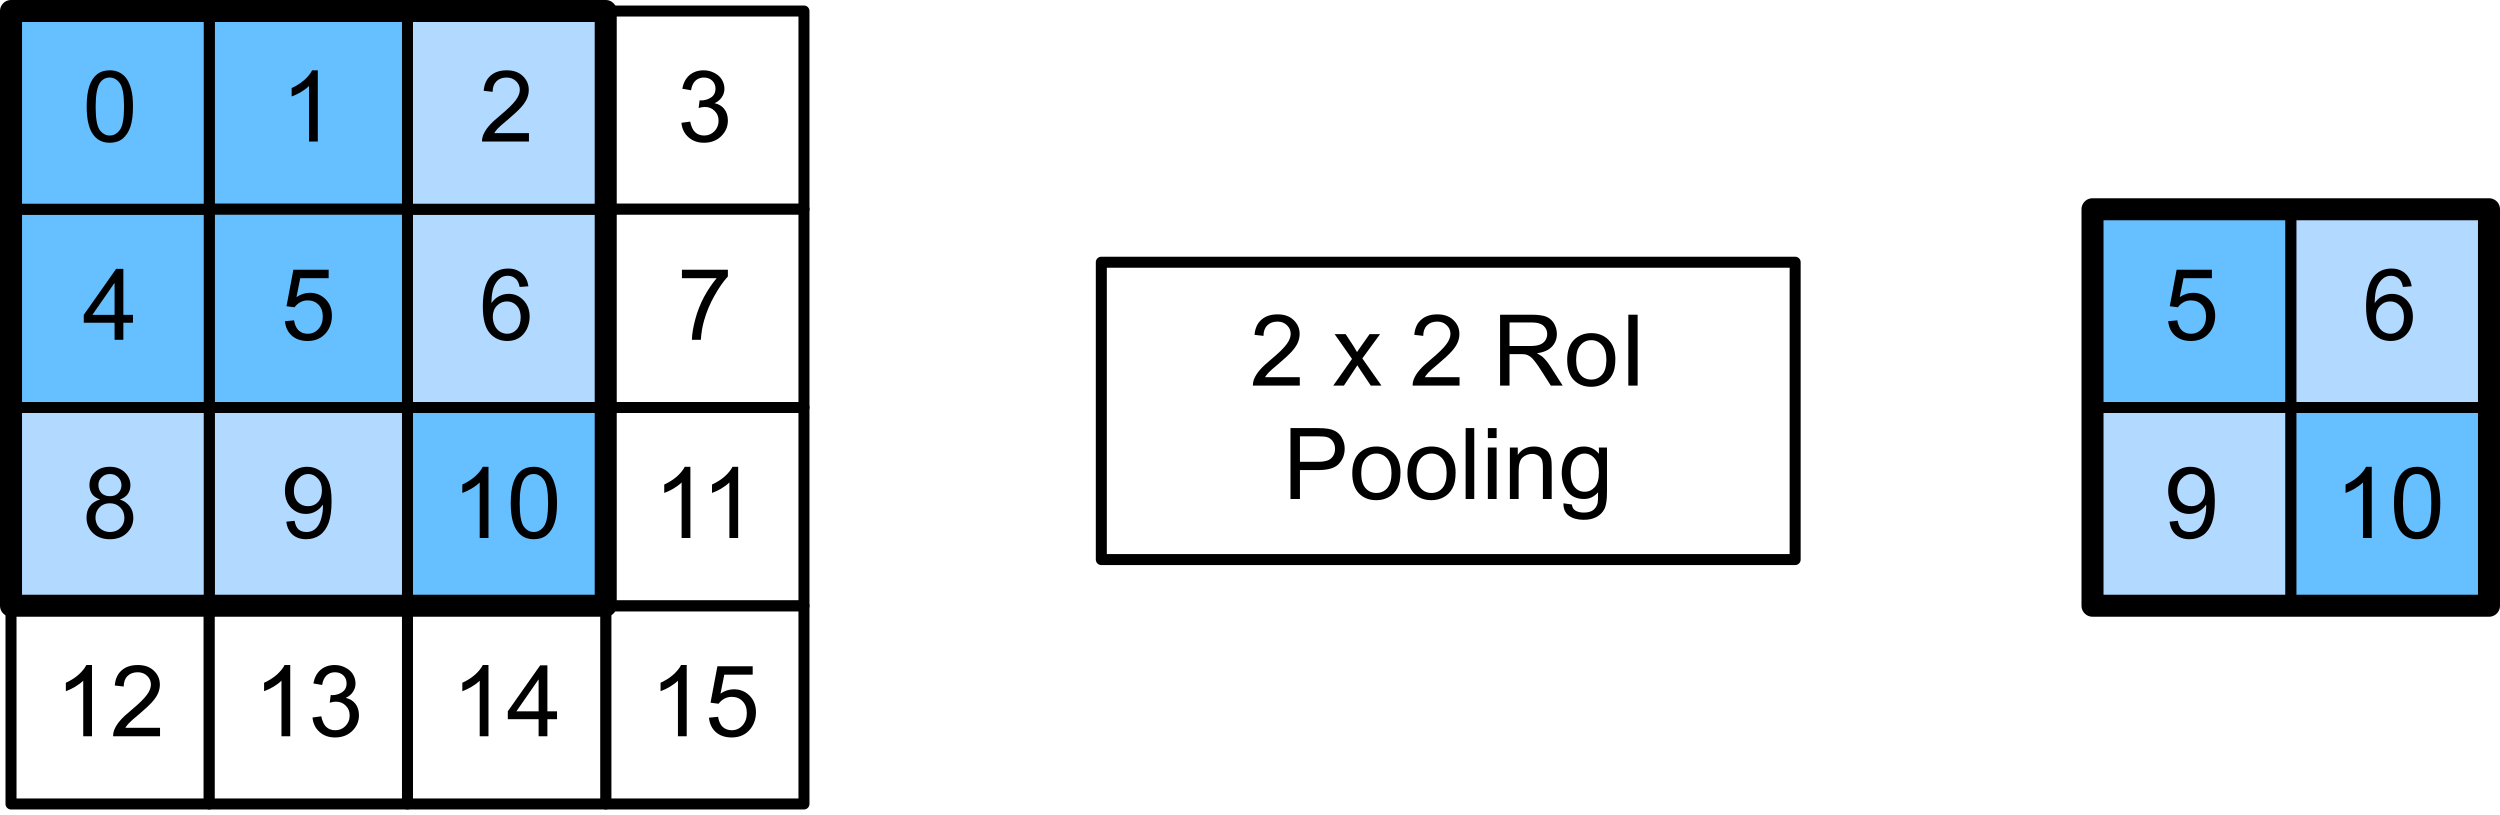
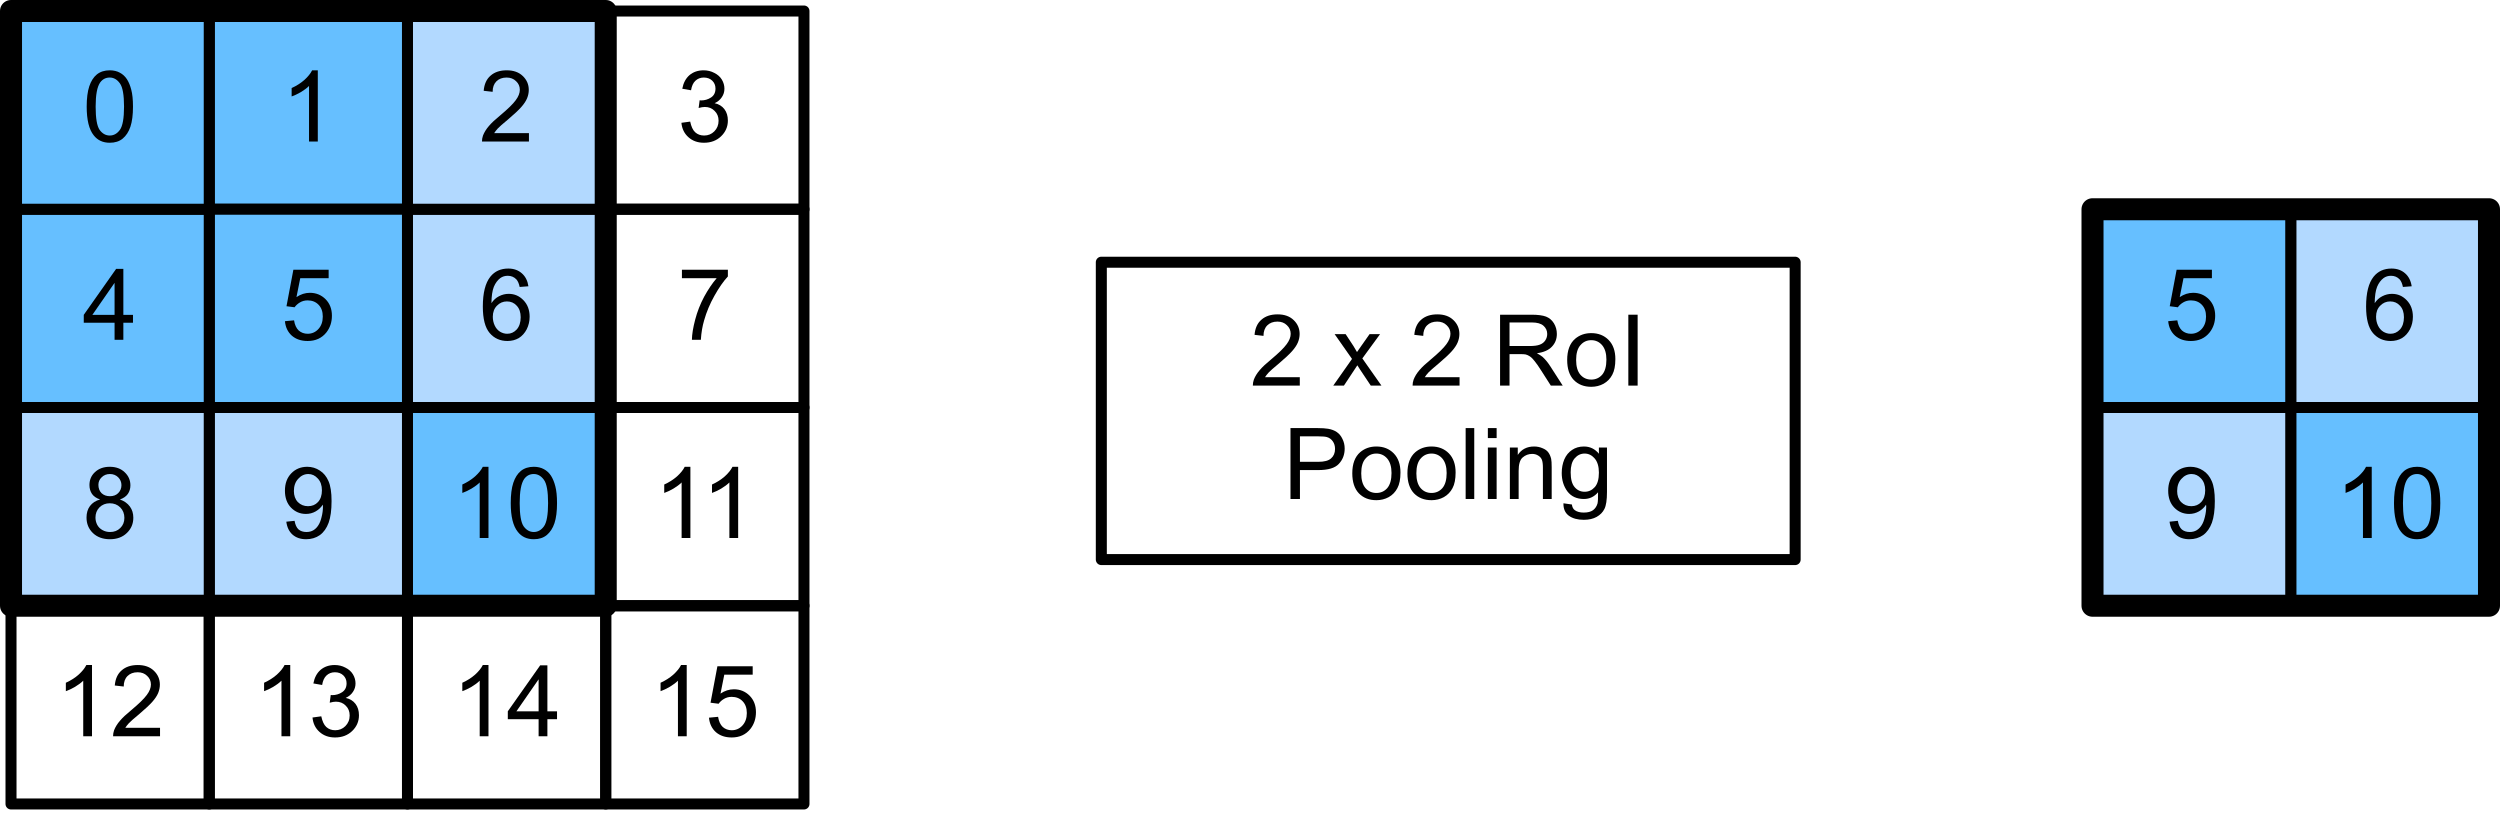
<svg xmlns="http://www.w3.org/2000/svg" xmlns:xlink="http://www.w3.org/1999/xlink" width="227pt" height="74pt" viewBox="0 0 227 74" version="1.1">
  <defs>
    <g>
      <symbol overflow="visible" id="glyph0-0">
        <path style="stroke:none;" d="M 1.125 0 L 1.125 -5.625 L 5.625 -5.625 L 5.625 0 Z M 1.266 -0.141 L 5.484 -0.141 L 5.484 -5.484 L 1.266 -5.484 Z M 1.266 -0.141 " />
      </symbol>
      <symbol overflow="visible" id="glyph0-1">
        <path style="stroke:none;" d="M 3.359 0 L 2.562 0 L 2.562 -5.047 C 2.375 -4.859 2.125 -4.672 1.812 -4.484 C 1.5 -4.305 1.223 -4.176 0.984 -4.094 L 0.984 -4.859 C 1.422 -5.055 1.805 -5.301 2.141 -5.594 C 2.473 -5.895 2.707 -6.188 2.844 -6.469 L 3.359 -6.469 Z M 3.359 0 " />
      </symbol>
      <symbol overflow="visible" id="glyph0-2">
        <path style="stroke:none;" d="M 4.531 -0.766 L 4.531 0 L 0.266 0 C 0.266 -0.188 0.297 -0.367 0.359 -0.547 C 0.473 -0.836 0.648 -1.125 0.891 -1.406 C 1.129 -1.688 1.473 -2.008 1.922 -2.375 C 2.617 -2.957 3.086 -3.414 3.328 -3.75 C 3.578 -4.082 3.703 -4.398 3.703 -4.703 C 3.703 -5.016 3.586 -5.273 3.359 -5.484 C 3.141 -5.703 2.852 -5.812 2.5 -5.812 C 2.113 -5.812 1.805 -5.695 1.578 -5.469 C 1.348 -5.238 1.234 -4.922 1.234 -4.516 L 0.422 -4.609 C 0.473 -5.211 0.68 -5.672 1.047 -5.984 C 1.41 -6.305 1.898 -6.469 2.516 -6.469 C 3.129 -6.469 3.613 -6.297 3.969 -5.953 C 4.332 -5.609 4.516 -5.188 4.516 -4.688 C 4.516 -4.426 4.461 -4.172 4.359 -3.922 C 4.254 -3.672 4.078 -3.406 3.828 -3.125 C 3.586 -2.852 3.188 -2.477 2.625 -2 C 2.145 -1.602 1.836 -1.332 1.703 -1.188 C 1.566 -1.039 1.457 -0.898 1.375 -0.766 Z M 4.531 -0.766 " />
      </symbol>
      <symbol overflow="visible" id="glyph0-3">
        <path style="stroke:none;" d="M 0.375 -1.688 L 1.203 -1.766 C 1.266 -1.359 1.406 -1.051 1.625 -0.844 C 1.852 -0.645 2.125 -0.547 2.438 -0.547 C 2.82 -0.547 3.145 -0.688 3.406 -0.969 C 3.676 -1.258 3.812 -1.641 3.812 -2.109 C 3.812 -2.566 3.68 -2.926 3.422 -3.188 C 3.172 -3.445 2.844 -3.578 2.438 -3.578 C 2.176 -3.578 1.941 -3.516 1.734 -3.391 C 1.535 -3.273 1.375 -3.129 1.25 -2.953 L 0.516 -3.047 L 1.141 -6.359 L 4.344 -6.359 L 4.344 -5.594 L 1.766 -5.594 L 1.422 -3.875 C 1.805 -4.133 2.211 -4.266 2.641 -4.266 C 3.203 -4.266 3.676 -4.07 4.062 -3.688 C 4.445 -3.301 4.641 -2.801 4.641 -2.188 C 4.641 -1.602 4.473 -1.098 4.141 -0.672 C 3.723 -0.148 3.156 0.109 2.438 0.109 C 1.852 0.109 1.375 -0.051 1 -0.375 C 0.633 -0.707 0.426 -1.145 0.375 -1.688 Z M 0.375 -1.688 " />
      </symbol>
      <symbol overflow="visible" id="glyph0-4">
        <path style="stroke:none;" d="M 0.375 -1.703 L 1.172 -1.812 C 1.266 -1.363 1.414 -1.039 1.625 -0.844 C 1.844 -0.645 2.113 -0.547 2.438 -0.547 C 2.801 -0.547 3.109 -0.672 3.359 -0.922 C 3.617 -1.18 3.75 -1.504 3.75 -1.891 C 3.75 -2.254 3.629 -2.551 3.391 -2.781 C 3.16 -3.02 2.863 -3.141 2.5 -3.141 C 2.344 -3.141 2.156 -3.109 1.938 -3.047 L 2.031 -3.75 C 2.082 -3.738 2.125 -3.734 2.156 -3.734 C 2.488 -3.734 2.789 -3.82 3.062 -4 C 3.332 -4.176 3.469 -4.445 3.469 -4.812 C 3.469 -5.102 3.367 -5.344 3.172 -5.531 C 2.973 -5.719 2.719 -5.812 2.406 -5.812 C 2.102 -5.812 1.848 -5.711 1.641 -5.516 C 1.441 -5.328 1.312 -5.039 1.25 -4.656 L 0.453 -4.797 C 0.555 -5.328 0.773 -5.738 1.109 -6.031 C 1.453 -6.32 1.879 -6.469 2.391 -6.469 C 2.742 -6.469 3.066 -6.391 3.359 -6.234 C 3.66 -6.086 3.891 -5.883 4.047 -5.625 C 4.203 -5.363 4.281 -5.086 4.281 -4.797 C 4.281 -4.516 4.203 -4.258 4.047 -4.031 C 3.898 -3.801 3.68 -3.617 3.391 -3.484 C 3.773 -3.398 4.07 -3.219 4.281 -2.938 C 4.488 -2.664 4.594 -2.32 4.594 -1.906 C 4.594 -1.344 4.383 -0.863 3.969 -0.469 C 3.562 -0.082 3.047 0.109 2.422 0.109 C 1.859 0.109 1.391 -0.055 1.016 -0.391 C 0.641 -0.723 0.426 -1.16 0.375 -1.703 Z M 0.375 -1.703 " />
      </symbol>
      <symbol overflow="visible" id="glyph0-5">
        <path style="stroke:none;" d="M 2.906 0 L 2.906 -1.547 L 0.109 -1.547 L 0.109 -2.266 L 3.047 -6.438 L 3.703 -6.438 L 3.703 -2.266 L 4.578 -2.266 L 4.578 -1.547 L 3.703 -1.547 L 3.703 0 Z M 2.906 -2.266 L 2.906 -5.172 L 0.891 -2.266 Z M 2.906 -2.266 " />
      </symbol>
      <symbol overflow="visible" id="glyph0-6">
        <path style="stroke:none;" d="M 0.422 -5.594 L 0.422 -6.359 L 4.594 -6.359 L 4.594 -5.75 C 4.188 -5.312 3.781 -4.727 3.375 -4 C 2.969 -3.281 2.656 -2.535 2.438 -1.766 C 2.281 -1.234 2.18 -0.645 2.141 0 L 1.328 0 C 1.336 -0.508 1.438 -1.117 1.625 -1.828 C 1.812 -2.547 2.082 -3.238 2.438 -3.906 C 2.801 -4.57 3.18 -5.133 3.578 -5.594 Z M 0.422 -5.594 " />
      </symbol>
      <symbol overflow="visible" id="glyph0-7">
        <path style="stroke:none;" d="M 0.5 -1.484 L 1.25 -1.562 C 1.312 -1.207 1.43 -0.945 1.609 -0.781 C 1.797 -0.625 2.035 -0.547 2.328 -0.547 C 2.566 -0.547 2.773 -0.598 2.953 -0.703 C 3.141 -0.816 3.289 -0.969 3.406 -1.156 C 3.531 -1.344 3.629 -1.594 3.703 -1.906 C 3.785 -2.219 3.828 -2.539 3.828 -2.875 C 3.828 -2.906 3.82 -2.957 3.812 -3.031 C 3.656 -2.781 3.441 -2.578 3.172 -2.422 C 2.898 -2.266 2.602 -2.188 2.281 -2.188 C 1.75 -2.188 1.297 -2.379 0.922 -2.766 C 0.555 -3.148 0.375 -3.66 0.375 -4.297 C 0.375 -4.953 0.566 -5.477 0.953 -5.875 C 1.336 -6.27 1.82 -6.469 2.406 -6.469 C 2.82 -6.469 3.203 -6.352 3.547 -6.125 C 3.891 -5.906 4.148 -5.586 4.328 -5.172 C 4.516 -4.754 4.609 -4.148 4.609 -3.359 C 4.609 -2.535 4.52 -1.879 4.344 -1.391 C 4.164 -0.898 3.898 -0.523 3.547 -0.266 C 3.191 -0.016 2.773 0.109 2.297 0.109 C 1.797 0.109 1.383 -0.031 1.062 -0.312 C 0.75 -0.594 0.562 -0.984 0.5 -1.484 Z M 3.734 -4.328 C 3.734 -4.785 3.609 -5.145 3.359 -5.406 C 3.117 -5.676 2.832 -5.812 2.5 -5.812 C 2.145 -5.812 1.836 -5.664 1.578 -5.375 C 1.316 -5.094 1.188 -4.723 1.188 -4.266 C 1.188 -3.859 1.305 -3.523 1.547 -3.266 C 1.797 -3.016 2.102 -2.891 2.469 -2.891 C 2.844 -2.891 3.145 -3.016 3.375 -3.266 C 3.613 -3.523 3.734 -3.879 3.734 -4.328 Z M 3.734 -4.328 " />
      </symbol>
      <symbol overflow="visible" id="glyph0-8">
        <path style="stroke:none;" d="M 1.594 -3.5 C 1.258 -3.613 1.016 -3.781 0.859 -4 C 0.703 -4.227 0.625 -4.5 0.625 -4.812 C 0.625 -5.281 0.789 -5.672 1.125 -5.984 C 1.469 -6.305 1.914 -6.469 2.469 -6.469 C 3.031 -6.469 3.484 -6.301 3.828 -5.969 C 4.172 -5.645 4.344 -5.25 4.344 -4.781 C 4.344 -4.488 4.266 -4.227 4.109 -4 C 3.953 -3.781 3.711 -3.613 3.391 -3.5 C 3.785 -3.363 4.086 -3.148 4.297 -2.859 C 4.504 -2.578 4.609 -2.238 4.609 -1.844 C 4.609 -1.289 4.41 -0.828 4.016 -0.453 C 3.629 -0.078 3.117 0.109 2.484 0.109 C 1.848 0.109 1.332 -0.078 0.938 -0.453 C 0.551 -0.828 0.359 -1.297 0.359 -1.859 C 0.359 -2.273 0.461 -2.625 0.672 -2.906 C 0.891 -3.195 1.195 -3.395 1.594 -3.5 Z M 1.438 -4.828 C 1.438 -4.523 1.531 -4.273 1.719 -4.078 C 1.914 -3.891 2.172 -3.797 2.484 -3.797 C 2.797 -3.797 3.047 -3.891 3.234 -4.078 C 3.43 -4.273 3.531 -4.516 3.531 -4.797 C 3.531 -5.078 3.43 -5.316 3.234 -5.516 C 3.035 -5.711 2.785 -5.812 2.484 -5.812 C 2.18 -5.812 1.93 -5.711 1.734 -5.516 C 1.535 -5.328 1.438 -5.098 1.438 -4.828 Z M 1.172 -1.859 C 1.172 -1.629 1.223 -1.41 1.328 -1.203 C 1.441 -0.992 1.602 -0.832 1.812 -0.719 C 2.02 -0.602 2.25 -0.547 2.5 -0.547 C 2.875 -0.547 3.18 -0.664 3.422 -0.906 C 3.672 -1.145 3.797 -1.453 3.797 -1.828 C 3.797 -2.211 3.672 -2.531 3.422 -2.781 C 3.172 -3.031 2.852 -3.156 2.469 -3.156 C 2.094 -3.156 1.781 -3.031 1.531 -2.781 C 1.289 -2.531 1.172 -2.223 1.172 -1.859 Z M 1.172 -1.859 " />
      </symbol>
      <symbol overflow="visible" id="glyph0-9">
        <path style="stroke:none;" d="M 4.484 -4.859 L 3.688 -4.797 C 3.625 -5.109 3.523 -5.336 3.391 -5.484 C 3.18 -5.703 2.922 -5.812 2.609 -5.812 C 2.348 -5.812 2.125 -5.742 1.938 -5.609 C 1.688 -5.422 1.488 -5.156 1.344 -4.812 C 1.207 -4.469 1.133 -3.973 1.125 -3.328 C 1.312 -3.609 1.539 -3.816 1.812 -3.953 C 2.094 -4.098 2.383 -4.172 2.688 -4.172 C 3.219 -4.172 3.664 -3.977 4.031 -3.594 C 4.406 -3.207 4.594 -2.707 4.594 -2.094 C 4.594 -1.688 4.504 -1.305 4.328 -0.953 C 4.148 -0.609 3.91 -0.344 3.609 -0.156 C 3.305 0.02 2.961 0.109 2.578 0.109 C 1.922 0.109 1.383 -0.129 0.969 -0.609 C 0.551 -1.098 0.344 -1.898 0.344 -3.016 C 0.344 -4.254 0.57 -5.16 1.031 -5.734 C 1.426 -6.223 1.969 -6.469 2.656 -6.469 C 3.156 -6.469 3.566 -6.32 3.891 -6.031 C 4.211 -5.75 4.41 -5.359 4.484 -4.859 Z M 1.25 -2.094 C 1.25 -1.812 1.305 -1.547 1.422 -1.297 C 1.535 -1.055 1.695 -0.867 1.906 -0.734 C 2.113 -0.609 2.332 -0.547 2.562 -0.547 C 2.895 -0.547 3.18 -0.676 3.422 -0.938 C 3.66 -1.207 3.781 -1.578 3.781 -2.047 C 3.781 -2.492 3.66 -2.844 3.422 -3.094 C 3.191 -3.352 2.895 -3.484 2.531 -3.484 C 2.176 -3.484 1.875 -3.352 1.625 -3.094 C 1.375 -2.844 1.25 -2.508 1.25 -2.094 Z M 1.25 -2.094 " />
      </symbol>
      <symbol overflow="visible" id="glyph0-10">
        <path style="stroke:none;" d="M 0.375 -3.172 C 0.375 -3.93 0.453 -4.547 0.609 -5.016 C 0.766 -5.484 0.992 -5.844 1.297 -6.094 C 1.609 -6.344 2 -6.469 2.469 -6.469 C 2.82 -6.469 3.129 -6.395 3.391 -6.25 C 3.648 -6.113 3.863 -5.914 4.031 -5.656 C 4.195 -5.395 4.328 -5.078 4.422 -4.703 C 4.523 -4.328 4.578 -3.816 4.578 -3.172 C 4.578 -2.422 4.5 -1.812 4.344 -1.344 C 4.188 -0.883 3.953 -0.523 3.641 -0.266 C 3.336 -0.016 2.945 0.109 2.469 0.109 C 1.852 0.109 1.367 -0.113 1.016 -0.562 C 0.586 -1.094 0.375 -1.961 0.375 -3.172 Z M 1.188 -3.172 C 1.188 -2.117 1.305 -1.414 1.547 -1.062 C 1.797 -0.719 2.102 -0.547 2.469 -0.547 C 2.832 -0.547 3.141 -0.719 3.391 -1.062 C 3.641 -1.414 3.766 -2.117 3.766 -3.172 C 3.766 -4.234 3.641 -4.938 3.391 -5.281 C 3.141 -5.633 2.832 -5.812 2.469 -5.812 C 2.102 -5.812 1.812 -5.66 1.594 -5.359 C 1.32 -4.961 1.188 -4.234 1.188 -3.172 Z M 1.188 -3.172 " />
      </symbol>
      <symbol overflow="visible" id="glyph0-11">
        <path style="stroke:none;" d="" />
      </symbol>
      <symbol overflow="visible" id="glyph0-12">
        <path style="stroke:none;" d="M 0.062 0 L 1.766 -2.422 L 0.188 -4.672 L 1.188 -4.672 L 1.906 -3.578 C 2.031 -3.367 2.133 -3.191 2.219 -3.047 C 2.352 -3.242 2.473 -3.414 2.578 -3.562 L 3.359 -4.672 L 4.312 -4.672 L 2.703 -2.469 L 4.438 0 L 3.469 0 L 2.5 -1.453 L 2.25 -1.844 L 1.031 0 Z M 0.062 0 " />
      </symbol>
      <symbol overflow="visible" id="glyph0-13">
        <path style="stroke:none;" d="M 0.703 0 L 0.703 -6.438 L 3.562 -6.438 C 4.133 -6.438 4.57 -6.379 4.875 -6.266 C 5.176 -6.148 5.414 -5.945 5.594 -5.656 C 5.77 -5.363 5.859 -5.039 5.859 -4.688 C 5.859 -4.227 5.707 -3.844 5.406 -3.531 C 5.113 -3.219 4.66 -3.02 4.047 -2.938 C 4.266 -2.82 4.438 -2.711 4.562 -2.609 C 4.812 -2.379 5.047 -2.094 5.266 -1.75 L 6.391 0 L 5.312 0 L 4.453 -1.344 C 4.211 -1.727 4.008 -2.02 3.844 -2.219 C 3.688 -2.426 3.539 -2.57 3.406 -2.656 C 3.281 -2.738 3.156 -2.797 3.031 -2.828 C 2.926 -2.848 2.766 -2.859 2.547 -2.859 L 1.562 -2.859 L 1.562 0 Z M 1.562 -3.594 L 3.391 -3.594 C 3.785 -3.594 4.094 -3.633 4.312 -3.719 C 4.531 -3.801 4.695 -3.93 4.812 -4.109 C 4.926 -4.285 4.984 -4.477 4.984 -4.688 C 4.984 -4.988 4.867 -5.238 4.641 -5.438 C 4.422 -5.633 4.07 -5.734 3.594 -5.734 L 1.562 -5.734 Z M 1.562 -3.594 " />
      </symbol>
      <symbol overflow="visible" id="glyph0-14">
        <path style="stroke:none;" d="M 0.297 -2.328 C 0.297 -3.191 0.535 -3.832 1.016 -4.25 C 1.422 -4.594 1.91 -4.766 2.484 -4.766 C 3.129 -4.766 3.656 -4.555 4.062 -4.141 C 4.469 -3.723 4.672 -3.145 4.672 -2.406 C 4.672 -1.801 4.578 -1.328 4.391 -0.984 C 4.211 -0.641 3.953 -0.367 3.609 -0.172 C 3.266 0.016 2.891 0.109 2.484 0.109 C 1.828 0.109 1.297 -0.098 0.891 -0.516 C 0.492 -0.941 0.297 -1.547 0.297 -2.328 Z M 1.109 -2.328 C 1.109 -1.734 1.238 -1.285 1.5 -0.984 C 1.758 -0.691 2.086 -0.547 2.484 -0.547 C 2.879 -0.547 3.207 -0.691 3.469 -0.984 C 3.727 -1.285 3.859 -1.742 3.859 -2.359 C 3.859 -2.93 3.727 -3.367 3.469 -3.672 C 3.207 -3.973 2.879 -4.125 2.484 -4.125 C 2.086 -4.125 1.758 -3.973 1.5 -3.672 C 1.238 -3.379 1.109 -2.93 1.109 -2.328 Z M 1.109 -2.328 " />
      </symbol>
      <symbol overflow="visible" id="glyph0-15">
        <path style="stroke:none;" d="M 0.844 0 L 0.844 -6.438 L 1.688 -6.438 L 1.688 0 Z M 0.844 0 " />
      </symbol>
      <symbol overflow="visible" id="glyph0-16">
        <path style="stroke:none;" d="M 0.688 0 L 0.688 -6.438 L 3.125 -6.438 C 3.551 -6.438 3.879 -6.414 4.109 -6.375 C 4.422 -6.32 4.68 -6.223 4.891 -6.078 C 5.109 -5.93 5.281 -5.723 5.406 -5.453 C 5.539 -5.191 5.609 -4.898 5.609 -4.578 C 5.609 -4.023 5.43 -3.562 5.078 -3.188 C 4.734 -2.812 4.109 -2.625 3.203 -2.625 L 1.547 -2.625 L 1.547 0 Z M 1.547 -3.375 L 3.219 -3.375 C 3.758 -3.375 4.145 -3.477 4.375 -3.688 C 4.613 -3.895 4.734 -4.18 4.734 -4.547 C 4.734 -4.816 4.664 -5.047 4.531 -5.234 C 4.395 -5.43 4.211 -5.562 3.984 -5.625 C 3.848 -5.664 3.582 -5.688 3.188 -5.688 L 1.547 -5.688 Z M 1.547 -3.375 " />
      </symbol>
      <symbol overflow="visible" id="glyph0-17">
        <path style="stroke:none;" d="M 0.578 0 L 0.578 -6.438 L 1.359 -6.438 L 1.359 0 Z M 0.578 0 " />
      </symbol>
      <symbol overflow="visible" id="glyph0-18">
        <path style="stroke:none;" d="M 0.594 -5.531 L 0.594 -6.438 L 1.391 -6.438 L 1.391 -5.531 Z M 0.594 0 L 0.594 -4.672 L 1.391 -4.672 L 1.391 0 Z M 0.594 0 " />
      </symbol>
      <symbol overflow="visible" id="glyph0-19">
        <path style="stroke:none;" d="M 0.594 0 L 0.594 -4.672 L 1.312 -4.672 L 1.312 -4 C 1.645 -4.508 2.141 -4.766 2.797 -4.766 C 3.078 -4.766 3.332 -4.711 3.562 -4.609 C 3.801 -4.516 3.977 -4.383 4.094 -4.219 C 4.207 -4.062 4.289 -3.867 4.344 -3.641 C 4.375 -3.492 4.391 -3.238 4.391 -2.875 L 4.391 0 L 3.594 0 L 3.594 -2.844 C 3.594 -3.164 3.562 -3.406 3.5 -3.562 C 3.438 -3.719 3.328 -3.844 3.172 -3.938 C 3.016 -4.039 2.832 -4.094 2.625 -4.094 C 2.289 -4.094 2 -3.984 1.75 -3.766 C 1.508 -3.555 1.391 -3.148 1.391 -2.547 L 1.391 0 Z M 0.594 0 " />
      </symbol>
      <symbol overflow="visible" id="glyph0-20">
        <path style="stroke:none;" d="M 0.453 0.391 L 1.219 0.5 C 1.25 0.738 1.336 0.91 1.484 1.016 C 1.68 1.16 1.953 1.234 2.297 1.234 C 2.66 1.234 2.941 1.16 3.141 1.016 C 3.336 0.867 3.473 0.664 3.547 0.406 C 3.586 0.238 3.602 -0.098 3.594 -0.609 C 3.25 -0.203 2.82 0 2.312 0 C 1.664 0 1.164 -0.227 0.812 -0.688 C 0.469 -1.156 0.297 -1.711 0.297 -2.359 C 0.297 -2.805 0.375 -3.219 0.531 -3.594 C 0.695 -3.969 0.93 -4.254 1.234 -4.453 C 1.535 -4.66 1.895 -4.766 2.312 -4.766 C 2.863 -4.766 3.316 -4.547 3.672 -4.109 L 3.672 -4.672 L 4.406 -4.672 L 4.406 -0.641 C 4.406 0.086 4.328 0.602 4.172 0.906 C 4.023 1.207 3.789 1.445 3.469 1.625 C 3.156 1.801 2.766 1.891 2.297 1.891 C 1.734 1.891 1.281 1.766 0.938 1.516 C 0.602 1.266 0.441 0.891 0.453 0.391 Z M 1.109 -2.422 C 1.109 -1.805 1.227 -1.359 1.469 -1.078 C 1.707 -0.797 2.008 -0.656 2.375 -0.656 C 2.738 -0.656 3.047 -0.797 3.297 -1.078 C 3.547 -1.359 3.672 -1.797 3.672 -2.391 C 3.672 -2.961 3.539 -3.395 3.281 -3.688 C 3.031 -3.977 2.727 -4.125 2.375 -4.125 C 2.02 -4.125 1.719 -3.977 1.469 -3.688 C 1.227 -3.406 1.109 -2.984 1.109 -2.422 Z M 1.109 -2.422 " />
      </symbol>
    </g>
  </defs>
  <g id="surface1">
-     <path style="fill-rule:nonzero;fill:rgb(100%,100%,100%);fill-opacity:1;stroke-width:1;stroke-linecap:round;stroke-linejoin:round;stroke:rgb(0%,0%,0%);stroke-opacity:1;stroke-miterlimit:10;" d="M 54 243 L 72 243 L 72 261 L 54 261 Z M 54 243 " transform="matrix(1,0,0,1,-53,-188)" />
+     <path style="fill:none;stroke-width:1;stroke-linecap:round;stroke-linejoin:round;stroke:rgb(0%,0%,0%);stroke-opacity:1;stroke-miterlimit:10;" d="M 54 243 L 72 243 L 72 261 L 54 261 Z M 54 243 " transform="matrix(1,0,0,1,-53,-188)" />
    <g style="fill:rgb(0%,0%,0%);fill-opacity:1;">
      <use xlink:href="#glyph0-1" x="4.995" y="66.853" />
      <use xlink:href="#glyph0-2" x="10" y="66.853" />
    </g>
-     <path style="fill-rule:nonzero;fill:rgb(100%,100%,100%);fill-opacity:1;stroke-width:1;stroke-linecap:round;stroke-linejoin:round;stroke:rgb(0%,0%,0%);stroke-opacity:1;stroke-miterlimit:10;" d="M 108 243 L 126 243 L 126 261 L 108 261 Z M 108 243 " transform="matrix(1,0,0,1,-53,-188)" />
+     <path style="fill:none;stroke-width:1;stroke-linecap:round;stroke-linejoin:round;stroke:rgb(0%,0%,0%);stroke-opacity:1;stroke-miterlimit:10;" d="M 108 243 L 126 243 L 126 261 L 108 261 Z M 108 243 " transform="matrix(1,0,0,1,-53,-188)" />
    <g style="fill:rgb(0%,0%,0%);fill-opacity:1;">
      <use xlink:href="#glyph0-1" x="58.995" y="66.853" />
      <use xlink:href="#glyph0-3" x="64" y="66.853" />
    </g>
-     <path style="fill-rule:nonzero;fill:rgb(100%,100%,100%);fill-opacity:1;stroke-width:1;stroke-linecap:round;stroke-linejoin:round;stroke:rgb(0%,0%,0%);stroke-opacity:1;stroke-miterlimit:10;" d="M 72 243 L 90 243 L 90 261 L 72 261 Z M 72 243 " transform="matrix(1,0,0,1,-53,-188)" />
+     <path style="fill:none;stroke-width:1;stroke-linecap:round;stroke-linejoin:round;stroke:rgb(0%,0%,0%);stroke-opacity:1;stroke-miterlimit:10;" d="M 72 243 L 90 243 L 90 261 L 72 261 Z M 72 243 " transform="matrix(1,0,0,1,-53,-188)" />
    <g style="fill:rgb(0%,0%,0%);fill-opacity:1;">
      <use xlink:href="#glyph0-1" x="22.995" y="66.853" />
      <use xlink:href="#glyph0-4" x="28" y="66.853" />
    </g>
-     <path style="fill-rule:nonzero;fill:rgb(100%,100%,100%);fill-opacity:1;stroke-width:1;stroke-linecap:round;stroke-linejoin:round;stroke:rgb(0%,0%,0%);stroke-opacity:1;stroke-miterlimit:10;" d="M 90 243 L 108 243 L 108 261 L 90 261 Z M 90 243 " transform="matrix(1,0,0,1,-53,-188)" />
+     <path style="fill:none;stroke-width:1;stroke-linecap:round;stroke-linejoin:round;stroke:rgb(0%,0%,0%);stroke-opacity:1;stroke-miterlimit:10;" d="M 90 243 L 108 243 L 108 261 L 90 261 Z M 90 243 " transform="matrix(1,0,0,1,-53,-188)" />
    <g style="fill:rgb(0%,0%,0%);fill-opacity:1;">
      <use xlink:href="#glyph0-1" x="40.995" y="66.853" />
      <use xlink:href="#glyph0-5" x="46" y="66.853" />
    </g>
-     <path style="fill-rule:nonzero;fill:rgb(100%,100%,100%);fill-opacity:1;stroke-width:1;stroke-linecap:round;stroke-linejoin:round;stroke:rgb(0%,0%,0%);stroke-opacity:1;stroke-miterlimit:10;" d="M 108 225 L 126 225 L 126 243 L 108 243 Z M 108 225 " transform="matrix(1,0,0,1,-53,-188)" />
+     <path style="fill:none;stroke-width:1;stroke-linecap:round;stroke-linejoin:round;stroke:rgb(0%,0%,0%);stroke-opacity:1;stroke-miterlimit:10;" d="M 108 225 L 126 225 L 126 243 L 108 243 Z M 108 225 " transform="matrix(1,0,0,1,-53,-188)" />
    <g style="fill:rgb(0%,0%,0%);fill-opacity:1;">
      <use xlink:href="#glyph0-1" x="59.329" y="48.853" />
      <use xlink:href="#glyph0-1" x="63.666" y="48.853" />
    </g>
-     <path style="fill-rule:nonzero;fill:rgb(100%,100%,100%);fill-opacity:1;stroke-width:1;stroke-linecap:round;stroke-linejoin:round;stroke:rgb(0%,0%,0%);stroke-opacity:1;stroke-miterlimit:10;" d="M 108 189 L 126 189 L 126 207 L 108 207 Z M 108 189 " transform="matrix(1,0,0,1,-53,-188)" />
+     <path style="fill:none;stroke-width:1;stroke-linecap:round;stroke-linejoin:round;stroke:rgb(0%,0%,0%);stroke-opacity:1;stroke-miterlimit:10;" d="M 108 189 L 126 189 L 126 207 L 108 207 Z M 108 189 " transform="matrix(1,0,0,1,-53,-188)" />
    <g style="fill:rgb(0%,0%,0%);fill-opacity:1;">
      <use xlink:href="#glyph0-4" x="61.497" y="12.853" />
    </g>
-     <path style="fill-rule:nonzero;fill:rgb(100%,100%,100%);fill-opacity:1;stroke-width:1;stroke-linecap:round;stroke-linejoin:round;stroke:rgb(0%,0%,0%);stroke-opacity:1;stroke-miterlimit:10;" d="M 108 207 L 126 207 L 126 225 L 108 225 Z M 108 207 " transform="matrix(1,0,0,1,-53,-188)" />
+     <path style="fill:none;stroke-width:1;stroke-linecap:round;stroke-linejoin:round;stroke:rgb(0%,0%,0%);stroke-opacity:1;stroke-miterlimit:10;" d="M 108 207 L 126 207 L 126 225 L 108 225 Z M 108 207 " transform="matrix(1,0,0,1,-53,-188)" />
    <g style="fill:rgb(0%,0%,0%);fill-opacity:1;">
      <use xlink:href="#glyph0-6" x="61.497" y="30.853" />
    </g>
-     <path style="fill-rule:nonzero;fill:rgb(69.803%,85.097%,100%);fill-opacity:1;stroke-width:1;stroke-linecap:round;stroke-linejoin:round;stroke:rgb(0%,0%,0%);stroke-opacity:1;stroke-miterlimit:10;" d="M 72 225 L 90 225 L 90 243 L 72 243 Z M 72 225 " transform="matrix(1,0,0,1,-53,-188)" />
+     <path style="fill-rule:nonzero;fill:rgb(69.804%,85.098%,100%);fill-opacity:1;stroke-width:1;stroke-linecap:round;stroke-linejoin:round;stroke:rgb(0%,0%,0%);stroke-opacity:1;stroke-miterlimit:10;" d="M 72 225 L 90 225 L 90 243 L 72 243 Z M 72 225 " transform="matrix(1,0,0,1,-53,-188)" />
    <g style="fill:rgb(0%,0%,0%);fill-opacity:1;">
      <use xlink:href="#glyph0-7" x="25.497" y="48.853" />
    </g>
-     <path style="fill-rule:nonzero;fill:rgb(39.999%,74.901%,100%);fill-opacity:1;stroke-width:1;stroke-linecap:round;stroke-linejoin:round;stroke:rgb(0%,0%,0%);stroke-opacity:1;stroke-miterlimit:10;" d="M 72 189 L 90 189 L 90 207 L 72 207 Z M 72 189 " transform="matrix(1,0,0,1,-53,-188)" />
+     <path style="fill-rule:nonzero;fill:rgb(39.999%,74.902%,100%);fill-opacity:1;stroke-width:1;stroke-linecap:round;stroke-linejoin:round;stroke:rgb(0%,0%,0%);stroke-opacity:1;stroke-miterlimit:10;" d="M 72 189 L 90 189 L 90 207 L 72 207 Z M 72 189 " transform="matrix(1,0,0,1,-53,-188)" />
    <g style="fill:rgb(0%,0%,0%);fill-opacity:1;">
      <use xlink:href="#glyph0-1" x="25.497" y="12.853" />
    </g>
-     <path style="fill-rule:nonzero;fill:rgb(39.999%,74.901%,100%);fill-opacity:1;stroke-width:1;stroke-linecap:round;stroke-linejoin:round;stroke:rgb(0%,0%,0%);stroke-opacity:1;stroke-miterlimit:10;" d="M 72 207 L 90 207 L 90 225 L 72 225 Z M 72 207 " transform="matrix(1,0,0,1,-53,-188)" />
+     <path style="fill-rule:nonzero;fill:rgb(39.999%,74.902%,100%);fill-opacity:1;stroke-width:1;stroke-linecap:round;stroke-linejoin:round;stroke:rgb(0%,0%,0%);stroke-opacity:1;stroke-miterlimit:10;" d="M 72 207 L 90 207 L 90 225 L 72 225 Z M 72 207 " transform="matrix(1,0,0,1,-53,-188)" />
    <g style="fill:rgb(0%,0%,0%);fill-opacity:1;">
      <use xlink:href="#glyph0-3" x="25.497" y="30.853" />
    </g>
-     <path style="fill-rule:nonzero;fill:rgb(69.803%,85.097%,100%);fill-opacity:1;stroke-width:1;stroke-linecap:round;stroke-linejoin:round;stroke:rgb(0%,0%,0%);stroke-opacity:1;stroke-miterlimit:10;" d="M 54 225 L 72 225 L 72 243 L 54 243 Z M 54 225 " transform="matrix(1,0,0,1,-53,-188)" />
+     <path style="fill-rule:nonzero;fill:rgb(69.804%,85.098%,100%);fill-opacity:1;stroke-width:1;stroke-linecap:round;stroke-linejoin:round;stroke:rgb(0%,0%,0%);stroke-opacity:1;stroke-miterlimit:10;" d="M 54 225 L 72 225 L 72 243 L 54 243 Z M 54 225 " transform="matrix(1,0,0,1,-53,-188)" />
    <g style="fill:rgb(0%,0%,0%);fill-opacity:1;">
      <use xlink:href="#glyph0-8" x="7.497" y="48.853" />
    </g>
-     <path style="fill-rule:nonzero;fill:rgb(69.803%,85.097%,100%);fill-opacity:1;stroke-width:1;stroke-linecap:round;stroke-linejoin:round;stroke:rgb(0%,0%,0%);stroke-opacity:1;stroke-miterlimit:10;" d="M 90 207 L 108 207 L 108 225 L 90 225 Z M 90 207 " transform="matrix(1,0,0,1,-53,-188)" />
+     <path style="fill-rule:nonzero;fill:rgb(69.804%,85.098%,100%);fill-opacity:1;stroke-width:1;stroke-linecap:round;stroke-linejoin:round;stroke:rgb(0%,0%,0%);stroke-opacity:1;stroke-miterlimit:10;" d="M 90 207 L 108 207 L 108 225 L 90 225 Z M 90 207 " transform="matrix(1,0,0,1,-53,-188)" />
    <g style="fill:rgb(0%,0%,0%);fill-opacity:1;">
      <use xlink:href="#glyph0-9" x="43.497" y="30.853" />
    </g>
-     <path style="fill-rule:nonzero;fill:rgb(39.999%,74.901%,100%);fill-opacity:1;stroke-width:1;stroke-linecap:round;stroke-linejoin:round;stroke:rgb(0%,0%,0%);stroke-opacity:1;stroke-miterlimit:10;" d="M 54 207 L 72 207 L 72 225 L 54 225 Z M 54 207 " transform="matrix(1,0,0,1,-53,-188)" />
+     <path style="fill-rule:nonzero;fill:rgb(39.999%,74.902%,100%);fill-opacity:1;stroke-width:1;stroke-linecap:round;stroke-linejoin:round;stroke:rgb(0%,0%,0%);stroke-opacity:1;stroke-miterlimit:10;" d="M 54 207 L 72 207 L 72 225 L 54 225 Z M 54 207 " transform="matrix(1,0,0,1,-53,-188)" />
    <g style="fill:rgb(0%,0%,0%);fill-opacity:1;">
      <use xlink:href="#glyph0-5" x="7.497" y="30.853" />
    </g>
-     <path style="fill-rule:nonzero;fill:rgb(39.999%,74.901%,100%);fill-opacity:1;stroke-width:1;stroke-linecap:round;stroke-linejoin:round;stroke:rgb(0%,0%,0%);stroke-opacity:1;stroke-miterlimit:10;" d="M 90 225 L 108 225 L 108 243 L 90 243 Z M 90 225 " transform="matrix(1,0,0,1,-53,-188)" />
+     <path style="fill-rule:nonzero;fill:rgb(39.999%,74.902%,100%);fill-opacity:1;stroke-width:1;stroke-linecap:round;stroke-linejoin:round;stroke:rgb(0%,0%,0%);stroke-opacity:1;stroke-miterlimit:10;" d="M 90 225 L 108 225 L 108 243 L 90 243 Z M 90 225 " transform="matrix(1,0,0,1,-53,-188)" />
    <g style="fill:rgb(0%,0%,0%);fill-opacity:1;">
      <use xlink:href="#glyph0-1" x="40.995" y="48.853" />
      <use xlink:href="#glyph0-10" x="46" y="48.853" />
    </g>
-     <path style="fill-rule:nonzero;fill:rgb(69.803%,85.097%,100%);fill-opacity:1;stroke-width:1;stroke-linecap:round;stroke-linejoin:round;stroke:rgb(0%,0%,0%);stroke-opacity:1;stroke-miterlimit:10;" d="M 90 189 L 108 189 L 108 207 L 90 207 Z M 90 189 " transform="matrix(1,0,0,1,-53,-188)" />
+     <path style="fill-rule:nonzero;fill:rgb(69.804%,85.098%,100%);fill-opacity:1;stroke-width:1;stroke-linecap:round;stroke-linejoin:round;stroke:rgb(0%,0%,0%);stroke-opacity:1;stroke-miterlimit:10;" d="M 90 189 L 108 189 L 108 207 L 90 207 Z M 90 189 " transform="matrix(1,0,0,1,-53,-188)" />
    <g style="fill:rgb(0%,0%,0%);fill-opacity:1;">
      <use xlink:href="#glyph0-2" x="43.497" y="12.853" />
    </g>
-     <path style="fill-rule:nonzero;fill:rgb(39.999%,74.901%,100%);fill-opacity:1;stroke-width:1;stroke-linecap:round;stroke-linejoin:round;stroke:rgb(0%,0%,0%);stroke-opacity:1;stroke-miterlimit:10;" d="M 54 189 L 72 189 L 72 207 L 54 207 Z M 54 189 " transform="matrix(1,0,0,1,-53,-188)" />
+     <path style="fill-rule:nonzero;fill:rgb(39.999%,74.902%,100%);fill-opacity:1;stroke-width:1;stroke-linecap:round;stroke-linejoin:round;stroke:rgb(0%,0%,0%);stroke-opacity:1;stroke-miterlimit:10;" d="M 54 189 L 72 189 L 72 207 L 54 207 Z M 54 189 " transform="matrix(1,0,0,1,-53,-188)" />
    <g style="fill:rgb(0%,0%,0%);fill-opacity:1;">
      <use xlink:href="#glyph0-10" x="7.497" y="12.853" />
    </g>
    <path style="fill:none;stroke-width:2;stroke-linecap:round;stroke-linejoin:round;stroke:rgb(0%,0%,0%);stroke-opacity:1;stroke-miterlimit:10;" d="M 54 189 L 108 189 L 108 243 L 54 243 Z M 54 189 " transform="matrix(1,0,0,1,-53,-188)" />
-     <path style="fill-rule:nonzero;fill:rgb(39.999%,74.901%,100%);fill-opacity:1;stroke-width:1;stroke-linecap:round;stroke-linejoin:round;stroke:rgb(0%,0%,0%);stroke-opacity:1;stroke-miterlimit:10;" d="M 261 225 L 279 225 L 279 243 L 261 243 Z M 261 225 " transform="matrix(1,0,0,1,-53,-188)" />
+     <path style="fill-rule:nonzero;fill:rgb(39.999%,74.902%,100%);fill-opacity:1;stroke-width:1;stroke-linecap:round;stroke-linejoin:round;stroke:rgb(0%,0%,0%);stroke-opacity:1;stroke-miterlimit:10;" d="M 261 225 L 279 225 L 279 243 L 261 243 Z M 261 225 " transform="matrix(1,0,0,1,-53,-188)" />
    <g style="fill:rgb(0%,0%,0%);fill-opacity:1;">
      <use xlink:href="#glyph0-1" x="211.995" y="48.853" />
      <use xlink:href="#glyph0-10" x="217" y="48.853" />
    </g>
-     <path style="fill-rule:nonzero;fill:rgb(69.803%,85.097%,100%);fill-opacity:1;stroke-width:1;stroke-linecap:round;stroke-linejoin:round;stroke:rgb(0%,0%,0%);stroke-opacity:1;stroke-miterlimit:10;" d="M 243 225 L 261 225 L 261 243 L 243 243 Z M 243 225 " transform="matrix(1,0,0,1,-53,-188)" />
+     <path style="fill-rule:nonzero;fill:rgb(69.804%,85.098%,100%);fill-opacity:1;stroke-width:1;stroke-linecap:round;stroke-linejoin:round;stroke:rgb(0%,0%,0%);stroke-opacity:1;stroke-miterlimit:10;" d="M 243 225 L 261 225 L 261 243 L 243 243 Z M 243 225 " transform="matrix(1,0,0,1,-53,-188)" />
    <g style="fill:rgb(0%,0%,0%);fill-opacity:1;">
      <use xlink:href="#glyph0-7" x="196.497" y="48.853" />
    </g>
-     <path style="fill-rule:nonzero;fill:rgb(69.803%,85.097%,100%);fill-opacity:1;stroke-width:1;stroke-linecap:round;stroke-linejoin:round;stroke:rgb(0%,0%,0%);stroke-opacity:1;stroke-miterlimit:10;" d="M 261 207 L 279 207 L 279 225 L 261 225 Z M 261 207 " transform="matrix(1,0,0,1,-53,-188)" />
+     <path style="fill-rule:nonzero;fill:rgb(69.804%,85.098%,100%);fill-opacity:1;stroke-width:1;stroke-linecap:round;stroke-linejoin:round;stroke:rgb(0%,0%,0%);stroke-opacity:1;stroke-miterlimit:10;" d="M 261 207 L 279 207 L 279 225 L 261 225 Z M 261 207 " transform="matrix(1,0,0,1,-53,-188)" />
    <g style="fill:rgb(0%,0%,0%);fill-opacity:1;">
      <use xlink:href="#glyph0-9" x="214.497" y="30.853" />
    </g>
-     <path style="fill-rule:nonzero;fill:rgb(39.999%,74.901%,100%);fill-opacity:1;stroke-width:1;stroke-linecap:round;stroke-linejoin:round;stroke:rgb(0%,0%,0%);stroke-opacity:1;stroke-miterlimit:10;" d="M 243 207 L 261 207 L 261 225 L 243 225 Z M 243 207 " transform="matrix(1,0,0,1,-53,-188)" />
+     <path style="fill-rule:nonzero;fill:rgb(39.999%,74.902%,100%);fill-opacity:1;stroke-width:1;stroke-linecap:round;stroke-linejoin:round;stroke:rgb(0%,0%,0%);stroke-opacity:1;stroke-miterlimit:10;" d="M 243 207 L 261 207 L 261 225 L 243 225 Z M 243 207 " transform="matrix(1,0,0,1,-53,-188)" />
    <g style="fill:rgb(0%,0%,0%);fill-opacity:1;">
      <use xlink:href="#glyph0-3" x="196.497" y="30.853" />
    </g>
    <path style="fill:none;stroke-width:2;stroke-linecap:round;stroke-linejoin:round;stroke:rgb(0%,0%,0%);stroke-opacity:1;stroke-miterlimit:10;" d="M 243 207 L 279 207 L 279 243 L 243 243 Z M 243 207 " transform="matrix(1,0,0,1,-53,-188)" />
-     <path style="fill-rule:nonzero;fill:rgb(100%,100%,100%);fill-opacity:1;stroke-width:1;stroke-linecap:round;stroke-linejoin:round;stroke:rgb(0%,0%,0%);stroke-opacity:1;stroke-miterlimit:10;" d="M 153 211.809 L 216 211.809 L 216 238.809 L 153 238.809 Z M 153 211.809 " transform="matrix(1,0,0,1,-53,-188)" />
+     <path style="fill:none;stroke-width:1;stroke-linecap:round;stroke-linejoin:round;stroke:rgb(0%,0%,0%);stroke-opacity:1;stroke-miterlimit:10;" d="M 153 211.809 L 216 211.809 L 216 238.809 L 153 238.809 Z M 153 211.809 " transform="matrix(1,0,0,1,-53,-188)" />
    <g style="fill:rgb(0%,0%,0%);fill-opacity:1;">
      <use xlink:href="#glyph0-2" x="113.491" y="35.013" />
    </g>
    <g style="fill:rgb(0%,0%,0%);fill-opacity:1;">
      <use xlink:href="#glyph0-11" x="118.497" y="35.013" />
    </g>
    <g style="fill:rgb(0%,0%,0%);fill-opacity:1;">
      <use xlink:href="#glyph0-12" x="120.997" y="35.013" />
      <use xlink:href="#glyph0-11" x="125.497" y="35.013" />
    </g>
    <g style="fill:rgb(0%,0%,0%);fill-opacity:1;">
      <use xlink:href="#glyph0-2" x="127.997" y="35.013" />
    </g>
    <g style="fill:rgb(0%,0%,0%);fill-opacity:1;">
      <use xlink:href="#glyph0-11" x="133.003" y="35.013" />
    </g>
    <g style="fill:rgb(0%,0%,0%);fill-opacity:1;">
      <use xlink:href="#glyph0-13" x="135.503" y="35.013" />
    </g>
    <g style="fill:rgb(0%,0%,0%);fill-opacity:1;">
      <use xlink:href="#glyph0-14" x="142.003" y="35.013" />
    </g>
    <g style="fill:rgb(0%,0%,0%);fill-opacity:1;">
      <use xlink:href="#glyph0-15" x="147.009" y="35.013" />
    </g>
    <g style="fill:rgb(0%,0%,0%);fill-opacity:1;">
      <use xlink:href="#glyph0-11" x="149.509" y="35.013" />
    </g>
    <g style="fill:rgb(0%,0%,0%);fill-opacity:1;">
      <use xlink:href="#glyph0-16" x="116.488" y="45.308" />
      <use xlink:href="#glyph0-14" x="122.491" y="45.308" />
    </g>
    <g style="fill:rgb(0%,0%,0%);fill-opacity:1;">
      <use xlink:href="#glyph0-14" x="127.497" y="45.308" />
    </g>
    <g style="fill:rgb(0%,0%,0%);fill-opacity:1;">
      <use xlink:href="#glyph0-17" x="132.503" y="45.308" />
    </g>
    <g style="fill:rgb(0%,0%,0%);fill-opacity:1;">
      <use xlink:href="#glyph0-18" x="134.503" y="45.308" />
    </g>
    <g style="fill:rgb(0%,0%,0%);fill-opacity:1;">
      <use xlink:href="#glyph0-19" x="136.502" y="45.308" />
    </g>
    <g style="fill:rgb(0%,0%,0%);fill-opacity:1;">
      <use xlink:href="#glyph0-20" x="141.508" y="45.308" />
    </g>
  </g>
</svg>
